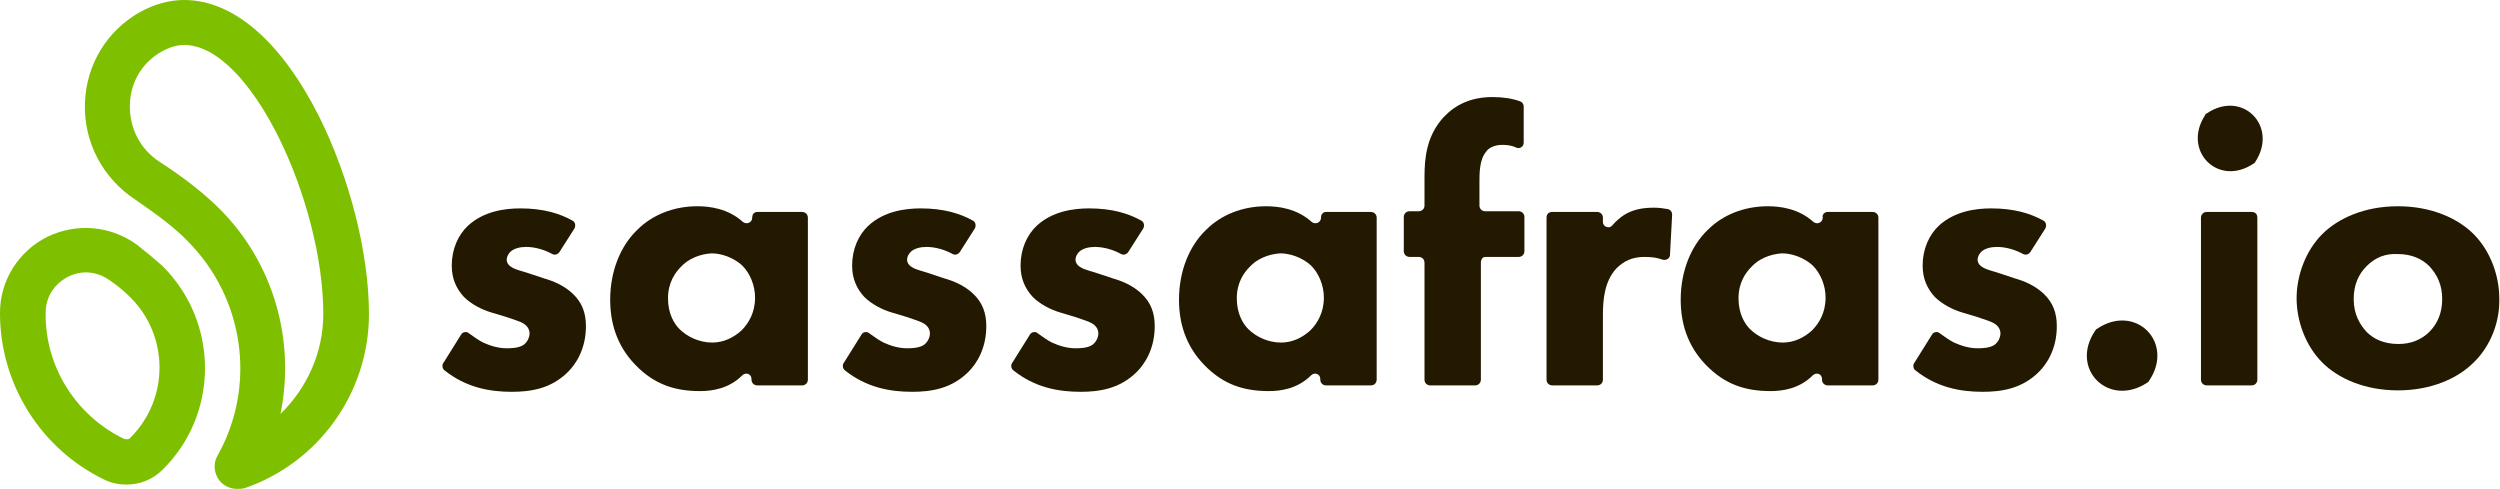
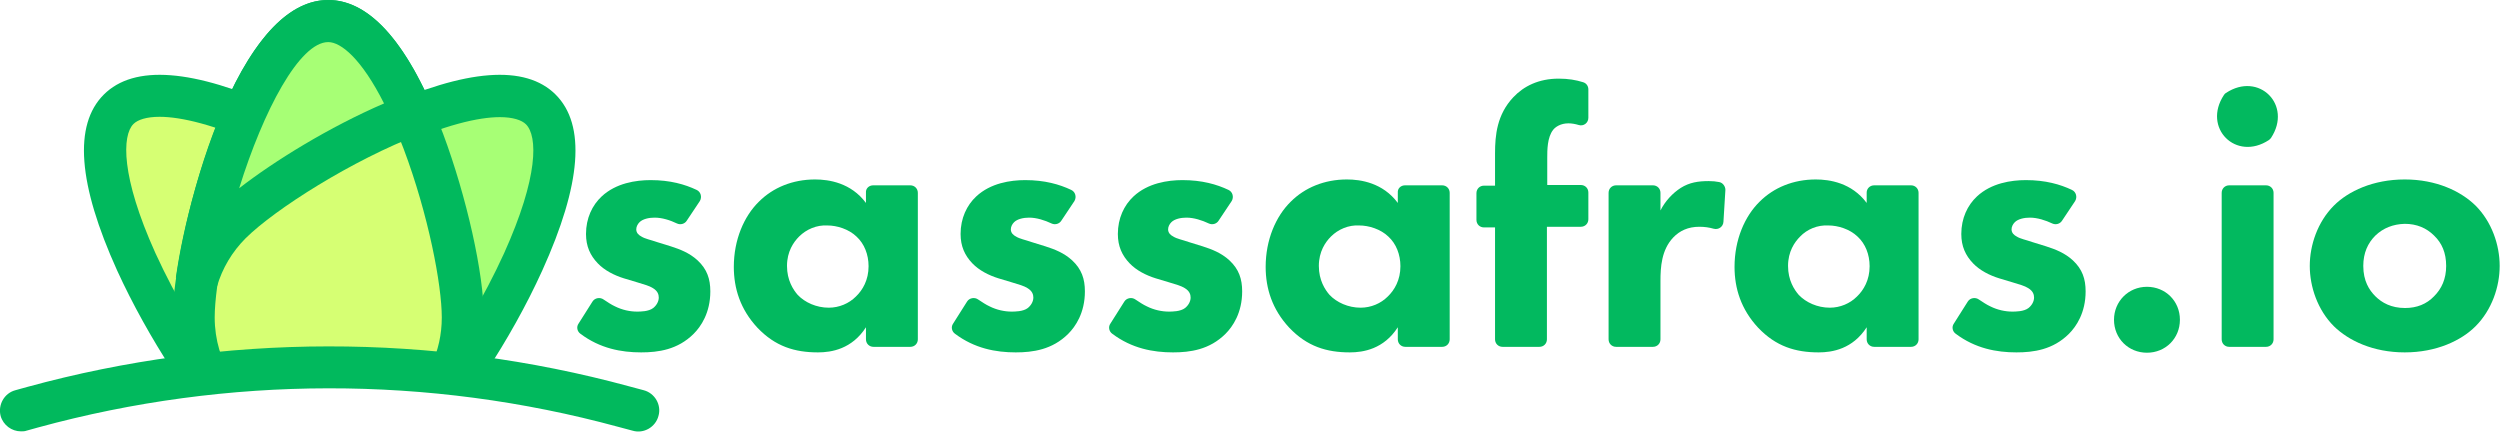
- <svg xmlns="http://www.w3.org/2000/svg" version="1.1" id="Layer_1" x="0px" y="0px" viewBox="0 0 350.3 68.5" style="enable-background:new 0 0 350.3 68.5;" xml:space="preserve">
+ <svg xmlns="http://www.w3.org/2000/svg" version="1.1" id="Layer_1" x="0px" y="0px" viewBox="0 0 766.2 132.2" style="enable-background:new 0 0 766.2 132.2;" xml:space="preserve">
  <style type="text/css">
- 	.st0{display:none;}
- 	.st1{display:inline;}
- 	.st2{fill:#7EC000;}
- 	.st3{display:none;fill:none;stroke:#000000;stroke-width:15;stroke-miterlimit:10;}
- 	.st4{fill:#231901;}
+ 	.st0{fill:#02B95F;}
+ 	.st1{fill:#D6FF73;}
+ 	.st2{fill:#01B95D;}
+ 	.st3{fill:#A7FF75;}
</style>
-   <g id="XMLID_1_" class="st0">
-     <path id="XMLID_10_" class="st1" d="M23.6-24.9c-34.5,0-62.5-28-62.5-62.5c0-16.4,6.4-40.8,15.9-60.7c13-27.3,29.1-41.8,46.6-41.8   c17.5,0,33.7,14.4,46.6,41.8c9.5,20,15.9,44.4,15.9,60.7C86.1-52.9,58.1-24.9,23.6-24.9z M23.6-164.9c-5.5,0-15,8.5-24.1,27.5   c-8.8,18.6-13.4,39.2-13.4,50c0,20.7,16.8,37.5,37.5,37.5c20.7,0,37.5-16.8,37.5-37.5c0-10.8-4.6-31.4-13.4-50   C38.6-156.4,29.1-164.9,23.6-164.9z" />
-   </g>
-   <g id="XMLID_2_">
-     <g id="XMLID_13_">
-       <path id="XMLID_15_" class="st2" d="M33.2,68.5c-0.9,0-1.8-0.4-2.4-1.1c-0.8-1-1-2.4-0.3-3.6c5.5-9.8,3.7-22.1-4.2-30    C24.5,31.9,21.9,30,19,28c-4.6-3-7.3-8.1-7.1-13.6C12.1,9,15,4.3,19.6,1.7c2-1.1,4.1-1.7,6.2-1.7c6.9,0,13.6,5.8,18.9,16.3    c4.3,8.6,7,19.2,7,27.7c0,11-7,20.8-17.4,24.4C33.9,68.5,33.6,68.5,33.2,68.5z M25.8,6.3c-1,0-2,0.3-3.1,0.9    c-2.7,1.5-4.4,4.2-4.5,7.4c-0.1,3.3,1.4,6.3,4.2,8.1c3.4,2.2,6.2,4.4,8.4,6.6c7.6,7.6,10.6,18.5,8.5,28.7c3.7-3.6,6-8.6,6-14    C45.3,28.4,35.2,6.3,25.8,6.3z" />
+   <g>
+     <g>
+       <g>
+         <path class="st0" d="M210.5,67.6c-0.6,1-1.9,1.4-3,0.9c-2.1-1-4.5-1.8-6.9-1.8c-1.7,0-3.6,0.4-4.6,1.4c-0.6,0.6-1,1.4-1,2.2     c0,1.1,0.8,1.8,1.6,2.2c1.1,0.7,2.8,1,4.8,1.7l4.2,1.3c2.8,0.9,5.7,2,8.2,4.3c2.9,2.7,3.9,5.7,3.9,9.5c0,6.6-2.9,10.8-5.1,13     c-4.9,4.9-10.9,5.7-16.1,5.7c-6.1,0-12.6-1.2-18.6-5.7c-1-0.7-1.3-2.1-0.6-3.1l4.3-6.8c0.7-1.1,2.3-1.4,3.4-0.6     c1.2,0.8,2.4,1.6,3.5,2.1c2.2,1.1,4.6,1.6,6.7,1.6c1,0,3.6,0,5-1.1c1-0.8,1.7-2,1.7-3.2c0-0.9-0.3-2-1.8-2.9     c-1.1-0.7-2.6-1.1-4.9-1.8l-4-1.2c-2.9-0.9-5.9-2.4-8-4.6c-2.3-2.4-3.6-5.2-3.6-9c0-4.8,1.9-8.8,4.8-11.5c4.4-4.1,10.5-5,15-5     c6,0,10.5,1.3,14.1,3c1.3,0.6,1.7,2.2,1,3.4L210.5,67.6z" />
+         <path class="st0" d="M267.6,56.8H279c1.3,0,2.3,1,2.3,2.3V104c0,1.3-1,2.3-2.3,2.3h-11.3c-1.3,0-2.3-1-2.3-2.3v-3.7     c-4.3,6.7-10.6,7.7-14.7,7.7c-7.1,0-13.1-1.8-18.6-7.6c-5.2-5.6-7.2-12-7.2-18.6c0-8.3,3.1-15.5,7.7-20     c4.3-4.3,10.3-6.8,17.2-6.8c4.2,0,11,1,15.6,7.2v-3.2C265.3,57.8,266.3,56.8,267.6,56.8z M244.9,72.5c-1.7,1.7-3.7,4.6-3.7,9     c0,4.4,1.9,7.3,3.3,8.9c2.2,2.3,5.7,3.9,9.5,3.9c3.2,0,6.2-1.3,8.3-3.4c2.1-2,3.9-5.1,3.9-9.3c0-3.6-1.3-6.9-3.7-9.1     c-2.4-2.3-6-3.4-8.9-3.4C250.3,68.9,247.1,70.3,244.9,72.5z" />
+         <path class="st0" d="M325.3,67.6c-0.6,1-1.9,1.4-3,0.9c-2.1-1-4.6-1.8-6.9-1.8c-1.7,0-3.6,0.4-4.6,1.4c-0.6,0.6-1,1.4-1,2.2     c0,1.1,0.8,1.8,1.6,2.2c1.1,0.7,2.8,1,4.8,1.7l4.2,1.3c2.8,0.9,5.7,2,8.2,4.3c2.9,2.7,3.9,5.7,3.9,9.5c0,6.6-2.9,10.8-5.1,13     c-4.9,4.9-10.9,5.7-16.1,5.7c-6.1,0-12.6-1.2-18.6-5.7c-1-0.7-1.3-2.1-0.6-3.1l4.3-6.8c0.7-1.1,2.3-1.4,3.4-0.6     c1.2,0.8,2.4,1.6,3.5,2.1c2.2,1.1,4.6,1.6,6.7,1.6c1,0,3.6,0,5-1.1c1-0.8,1.7-2,1.7-3.2c0-0.9-0.3-2-1.8-2.9     c-1.1-0.7-2.6-1.1-4.9-1.8l-4-1.2c-2.9-0.9-5.9-2.4-8-4.6c-2.3-2.4-3.6-5.2-3.6-9c0-4.8,1.9-8.8,4.8-11.5c4.4-4.1,10.5-5,15-5     c6,0,10.5,1.3,14.1,3c1.3,0.6,1.7,2.2,1,3.4L325.3,67.6z" />
+         <path class="st0" d="M373.5,67.6c-0.6,1-1.9,1.4-3,0.9c-2.1-1-4.6-1.8-6.9-1.8c-1.7,0-3.6,0.4-4.6,1.4c-0.6,0.6-1,1.4-1,2.2     c0,1.1,0.8,1.8,1.6,2.2c1.1,0.7,2.8,1,4.8,1.7l4.2,1.3c2.8,0.9,5.7,2,8.2,4.3c2.9,2.7,3.9,5.7,3.9,9.5c0,6.6-2.9,10.8-5.1,13     c-4.9,4.9-10.9,5.7-16.1,5.7c-6.1,0-12.6-1.2-18.6-5.7c-1-0.7-1.3-2.1-0.6-3.1l4.3-6.8c0.7-1.1,2.3-1.4,3.4-0.6     c1.2,0.8,2.4,1.6,3.5,2.1c2.2,1.1,4.6,1.6,6.7,1.6c1,0,3.6,0,5-1.1c1-0.8,1.7-2,1.7-3.2c0-0.9-0.3-2-1.8-2.9     c-1.1-0.7-2.6-1.1-4.9-1.8l-4-1.2c-2.9-0.9-5.9-2.4-8-4.6c-2.3-2.4-3.6-5.2-3.6-9c0-4.8,1.9-8.8,4.8-11.5c4.4-4.1,10.5-5,15-5     c6,0,10.5,1.3,14.1,3c1.3,0.6,1.7,2.2,1,3.4L373.5,67.6z" />
+         <path class="st0" d="M430.6,56.8H442c1.3,0,2.3,1,2.3,2.3V104c0,1.3-1,2.3-2.3,2.3h-11.3c-1.3,0-2.3-1-2.3-2.3v-3.7     c-4.3,6.7-10.6,7.7-14.7,7.7c-7.1,0-13.1-1.8-18.6-7.6c-5.2-5.6-7.2-12-7.2-18.6c0-8.3,3.1-15.5,7.7-20     c4.3-4.3,10.3-6.8,17.2-6.8c4.2,0,11,1,15.6,7.2v-3.2C428.3,57.8,429.3,56.8,430.6,56.8z M407.9,72.5c-1.7,1.7-3.7,4.6-3.7,9     c0,4.4,1.9,7.3,3.3,8.9c2.2,2.3,5.7,3.9,9.5,3.9c3.2,0,6.2-1.3,8.3-3.4c2.1-2,3.9-5.1,3.9-9.3c0-3.6-1.3-6.9-3.7-9.1     c-2.4-2.3-6-3.4-8.9-3.4C413.3,68.9,410.1,70.3,407.9,72.5z" />
+         <path class="st0" d="M474.1,69.7V104c0,1.3-1,2.3-2.3,2.3h-11.3c-1.3,0-2.3-1-2.3-2.3V69.7h-3.4c-1.3,0-2.3-1-2.3-2.3v-8.2     c0-1.3,1-2.3,2.3-2.3h3.4V47c0-5.6,0.6-11.9,5.6-17.2c3.2-3.4,7.8-5.7,13.9-5.7c2.9,0,5.3,0.4,7.5,1.1c1,0.3,1.6,1.2,1.6,2.2v8.7     c0,1.6-1.5,2.7-3,2.2c-1-0.3-2.1-0.5-3.1-0.5c-2.4,0-4,1.1-4.7,2c-1.8,2.3-1.8,6.2-1.8,8.6v8.3h10.3c1.3,0,2.3,1,2.3,2.3v8.2     c0,1.3-1,2.3-2.3,2.3H474.1z" />
+         <path class="st0" d="M495.3,56.8h11.3c1.3,0,2.3,1,2.3,2.3v5.4c1.4-2.8,3.7-5.3,6.2-6.9c2.7-1.7,5.4-2.1,8.6-2.1     c1.2,0,2.2,0.1,3.2,0.3c1.1,0.2,1.9,1.3,1.9,2.4l-0.6,9.8c-0.1,1.5-1.5,2.5-3,2.1c-1.4-0.4-2.8-0.6-4.4-0.6c-3.4,0-6,1.2-8,3.3     c-3.6,3.8-3.9,9.1-3.9,13.3V104c0,1.3-1,2.3-2.3,2.3h-11.3c-1.3,0-2.3-1-2.3-2.3V59.1C493,57.8,494,56.8,495.3,56.8z" />
+         <path class="st0" d="M574.4,56.8h11.3c1.3,0,2.3,1,2.3,2.3V104c0,1.3-1,2.3-2.3,2.3h-11.3c-1.3,0-2.3-1-2.3-2.3v-3.7     c-4.3,6.7-10.6,7.7-14.7,7.7c-7.1,0-13.1-1.8-18.6-7.6c-5.2-5.6-7.2-12-7.2-18.6c0-8.3,3.1-15.5,7.7-20     c4.3-4.3,10.3-6.8,17.2-6.8c4.2,0,11,1,15.6,7.2v-3.2C572.1,57.8,573.1,56.8,574.4,56.8z M551.7,72.5c-1.7,1.7-3.7,4.6-3.7,9     c0,4.4,1.9,7.3,3.3,8.9c2.2,2.3,5.7,3.9,9.5,3.9c3.2,0,6.2-1.3,8.3-3.4c2.1-2,3.9-5.1,3.9-9.3c0-3.6-1.3-6.9-3.7-9.1     c-2.4-2.3-6-3.4-8.9-3.4C557,68.9,553.8,70.3,551.7,72.5z" />
+         <path class="st0" d="M632,67.6c-0.6,1-1.9,1.4-3,0.9c-2.1-1-4.6-1.8-6.9-1.8c-1.7,0-3.6,0.4-4.6,1.4c-0.6,0.6-1,1.4-1,2.2     c0,1.1,0.8,1.8,1.6,2.2c1.1,0.7,2.8,1,4.8,1.7l4.2,1.3c2.8,0.9,5.7,2,8.2,4.3c2.9,2.7,3.9,5.7,3.9,9.5c0,6.6-2.9,10.8-5.1,13     c-4.9,4.9-10.9,5.7-16.1,5.7c-6.1,0-12.6-1.2-18.6-5.7c-1-0.7-1.3-2.1-0.6-3.1l4.3-6.8c0.7-1.1,2.3-1.4,3.4-0.6     c1.2,0.8,2.4,1.6,3.5,2.1c2.2,1.1,4.6,1.6,6.7,1.6c1,0,3.6,0,5-1.1c1-0.8,1.7-2,1.7-3.2c0-0.9-0.3-2-1.8-2.9     c-1.1-0.7-2.6-1.1-4.9-1.8l-4-1.2c-2.9-0.9-5.9-2.4-8-4.6c-2.3-2.4-3.6-5.2-3.6-9c0-4.8,1.9-8.8,4.8-11.5c4.4-4.1,10.5-5,15-5     c6,0,10.5,1.3,14.1,3c1.3,0.6,1.7,2.2,1,3.4L632,67.6z" />
+         <path class="st0" d="M658,87.9c5.7,0,10.1,4.4,10.1,10.1c0,5.7-4.4,10.1-10.1,10.1c-5.7,0-10.1-4.4-10.1-10.1     C647.9,92.4,652.3,87.9,658,87.9z" />
+         <path class="st0" d="M682.2,28.5c10.1-6.7,20.5,3.7,13.8,13.8c-0.2,0.2-0.4,0.5-0.6,0.6c-10.1,6.7-20.5-3.7-13.8-13.8     C681.8,28.8,682,28.6,682.2,28.5z M696.8,59.1V104c0,1.3-1,2.3-2.3,2.3h-11.3c-1.3,0-2.3-1-2.3-2.3V59.1c0-1.3,1-2.3,2.3-2.3     h11.3C695.8,56.8,696.8,57.8,696.8,59.1z" />
+         <path class="st0" d="M758.7,100c-4.4,4.4-12,8-21.7,8c-9.7,0-17.2-3.6-21.7-8c-5-5-7.4-12.1-7.4-18.5s2.4-13.5,7.4-18.5     c4.4-4.4,12-8,21.7-8c9.7,0,17.2,3.6,21.7,8c5,5,7.4,12.1,7.4,18.5S763.7,95,758.7,100z M728,72.2c-2.3,2.3-3.7,5.3-3.7,9.3     c0,4.6,1.8,7.4,3.7,9.3c2,2,4.9,3.6,9.1,3.6c3.6,0,6.6-1.2,8.9-3.6c2.3-2.3,3.7-5.3,3.7-9.3c0-4-1.3-7-3.7-9.3     c-2.3-2.3-5.3-3.6-9-3.6C733.4,68.7,730.4,69.9,728,72.2z" />
+       </g>
    </g>
-     <g id="XMLID_9_">
-       <path id="XMLID_4_" class="st2" d="M17.7,67.9c-1,0-2.1-0.2-3.1-0.7v0C5.7,62.9,0,53.8,0,43.9l0-0.1c0-4.5,2.6-8.6,6.6-10.6    c4.1-2,8.9-1.6,12.6,1.1c1.4,1.1,2.6,2.1,3.6,3c7.9,7.9,7.9,20.7,0,28.5C21.4,67.2,19.6,67.9,17.7,67.9z M17.4,61.5    c0.3,0.1,0.7,0.1,0.9-0.2c5.4-5.4,5.4-14.2,0-19.6c-0.7-0.7-1.7-1.6-2.9-2.4c-1.8-1.3-4-1.5-5.9-0.5c-1.9,1-3.1,2.8-3.1,5l0,0.1    C6.3,51.4,10.7,58.3,17.4,61.5L17.4,61.5z" />
+     <g>
+       <g>
+         <path class="st1" d="M138.6,113.9c6.4-15,3.5-33.1-8.8-45.3c-16.1-16.1-77.3-51.1-93.4-35C23.3,46.6,44,89.4,60.8,113.7" />
+         <path class="st2" d="M52.6,113.1c-6-9.2-12-19.9-16.7-30.2c-12-26.5-13.4-44.6-4.1-53.9c9.3-9.3,27.4-7.9,53.9,4.1     c18.7,8.5,39.2,21.5,48.6,30.9c13.8,13.8,17.4,34.1,10.6,51.2 M131.8,113.1c6.4-13,4.2-29.2-6.6-40C118.1,66,100,53.7,80.4,44.8     c-14.6-6.6-24.9-9-31.5-9c-4,0-6.7,0.9-8,2.2c-3.5,3.5-3.9,16,6.7,39.5c6.4,14,14.5,27.3,21.2,36.3" />
+       </g>
+       <g>
+         <g>
+           <path class="st3" d="M65,116.9c-8.2-15.6-5.7-35.3,7.4-48.4c16.1-16.1,77.3-51.1,93.4-35c12.7,12.7-6.4,53.5-23,78.1" />
+         </g>
+         <g>
+           <path class="st2" d="M56.6,113.9C50.6,97,54.3,77.5,67.8,64c9.4-9.4,29.9-22.4,48.6-30.9c26.5-12,44.6-13.4,53.9-4.1      c9.3,9.3,7.9,27.4-4.1,53.9c-4.8,10.6-11,21.6-17.2,31 M133.9,113.1c6.6-9,14.4-21.9,20.6-35.5c10.6-23.5,10.3-35.9,6.7-39.5      c-1.3-1.3-4-2.2-8-2.2c-6.6,0-16.9,2.4-31.5,9C102.1,53.7,84,66,76.9,73.1c-10.8,10.8-13,27-6.6,40" />
+         </g>
+       </g>
+       <g>
+         <path class="st1" d="M62.8,113.9c-2.2-5.1-3.5-10.7-3.5-16.6c0-22.8,18.5-90.8,41.3-90.8s41.3,68,41.3,90.8     c0,5.6-1.1,10.9-3.1,15.7" />
+         <path class="st2" d="M57.7,118.1c-3.1-6.3-4.8-13.4-4.8-20.9C52.9,76.4,70.2,0,100.6,0c13.1,0,25,13.8,35.2,41     c7.2,19.3,12.5,42.9,12.5,56.2c0,6.1-1.2,11.9-3.2,17.3 M132.2,111.9c2.1-4.5,3.2-9.4,3.2-14.6c0-10-4.1-31.5-11.7-51.7     c-9.1-24.1-18.1-32.7-23.1-32.7c-5,0-14.1,8.6-23.1,32.7c-7.6,20.2-11.7,41.7-11.7,51.7c0,6.9,2,13.3,5.4,18.7" />
+       </g>
+       <g>
+         <g>
+           <g>
+             <path class="st3" d="M70.7,68.5c9.3-9.3,33.8-25,55.8-33.4C119.4,19,110.4,6.4,100.6,6.4C80.8,6.4,64.3,57.5,60.3,86       C62.2,79.6,65.6,73.6,70.7,68.5z" />
+           </g>
+           <g>
+             <path class="st2" d="M66.5,87.8l-12.6-2.7C56.2,68.6,62,48.2,68.6,33c9.5-21.9,20.3-33,32-33c11.6,0,22.3,11,31.8,32.5l2.7,6.2       l-6.3,2.4c-20.9,8-44.5,23-53.5,31.9l0,0C71.1,77.2,68.1,82.3,66.5,87.8z M100.6,12.9c-8.8,0-19.9,21-27.3,44.8       c10.8-8.4,27.7-18.8,44.4-26C110.8,18,104.5,12.9,100.6,12.9z" />
+           </g>
+         </g>
+       </g>
+       <g>
+         <path class="st2" d="M6.4,132.2c-2.8,0-5.4-1.9-6.2-4.7c-0.9-3.4,1.1-7,4.5-7.9l3.6-1c60.3-16.5,124.2-16.6,184.5-0.2l4.5,1.2     c3.4,0.9,5.5,4.5,4.5,7.9c-0.9,3.4-4.5,5.5-7.9,4.5l-4.5-1.2C131.3,115,69.9,115.1,11.7,131l-3.6,1C7.6,132.2,7,132.2,6.4,132.2z     " />
+       </g>
    </g>
  </g>
-   <path id="XMLID_6_" class="st3" d="M73.6-87.4c0,27.6-22.4,50-50,50s-50-22.4-50-50s22.4-90,50-90S73.6-115,73.6-87.4z" />
-   <path id="XMLID_7_" class="st3" d="M73.6-87.4c0,27.6-22.4,50-50,50s-50-22.4-50-50s22.4-90,50-90S73.6-115,73.6-87.4z" />
-   <path id="XMLID_8_" class="st3" d="M73.6-87.4c0,27.6-22.4,50-50,50s-50-22.4-50-50s22.4-90,50-90S73.6-115,73.6-87.4z" />
-   <g id="XMLID_3_">
-     <path id="XMLID_19_" class="st4" d="M78.4,35.3c-0.2,0.3-0.6,0.5-1,0.3c-1.1-0.6-2.4-1-3.7-1c-0.8,0-1.7,0.2-2.2,0.7   c-0.3,0.3-0.5,0.7-0.5,1.1c0,0.5,0.4,0.9,0.8,1.1c0.5,0.3,1.4,0.5,2.3,0.8l2.1,0.7c1.4,0.4,2.8,1,4,2.1c1.4,1.3,1.9,2.8,1.9,4.6   c0,3.2-1.4,5.3-2.5,6.4c-2.4,2.4-5.3,2.8-7.9,2.8c-3.1,0-6.4-0.6-9.4-3c-0.3-0.2-0.4-0.7-0.2-1l2.5-4c0.2-0.4,0.8-0.5,1.1-0.2   c0.7,0.5,1.4,1,2,1.3c1.1,0.5,2.2,0.8,3.3,0.8c0.5,0,1.7,0,2.4-0.5c0.5-0.4,0.8-1,0.8-1.6c0-0.4-0.2-1-0.9-1.4   c-0.5-0.3-1.3-0.5-2.4-0.9l-2-0.6c-1.4-0.4-2.9-1.2-3.9-2.2c-1.1-1.2-1.7-2.6-1.7-4.4c0-2.3,0.9-4.3,2.3-5.6c2.2-2,5.1-2.4,7.3-2.4   c3.2,0,5.5,0.7,7.3,1.7c0.4,0.2,0.5,0.7,0.3,1.1L78.4,35.3z" />
-     <path id="XMLID_21_" class="st4" d="M106.1,29.7h6.3c0.4,0,0.8,0.3,0.8,0.8v22.7c0,0.4-0.3,0.8-0.8,0.8h-6.3   c-0.4,0-0.8-0.3-0.8-0.8v-0.1c0-0.7-0.8-1-1.3-0.5c-1.9,1.9-4.3,2.2-5.9,2.2c-3.5,0-6.4-0.9-9.1-3.7c-2.6-2.7-3.5-5.9-3.5-9.1   c0-4.1,1.5-7.6,3.8-9.8c2.1-2.1,5.1-3.3,8.4-3.3c1.7,0,4.3,0.3,6.4,2.2c0.5,0.4,1.3,0.1,1.3-0.6v0C105.4,30,105.7,29.7,106.1,29.7z    M95.4,37.4c-0.8,0.8-1.8,2.2-1.8,4.4c0,2.2,0.9,3.6,1.6,4.3c1.1,1.1,2.8,1.9,4.6,1.9c1.6,0,3-0.7,4.1-1.7c1-1,1.9-2.5,1.9-4.6   c0-1.7-0.7-3.4-1.8-4.5c-1.2-1.1-2.9-1.7-4.3-1.7C98,35.6,96.4,36.3,95.4,37.4z" />
-     <path id="XMLID_24_" class="st4" d="M134.5,35.3c-0.2,0.3-0.6,0.5-1,0.3c-1.1-0.6-2.4-1-3.7-1c-0.8,0-1.7,0.2-2.2,0.7   c-0.3,0.3-0.5,0.7-0.5,1.1c0,0.5,0.4,0.9,0.8,1.1c0.5,0.3,1.4,0.5,2.3,0.8l2.1,0.7c1.4,0.4,2.8,1,4,2.1c1.4,1.3,1.9,2.8,1.9,4.6   c0,3.2-1.4,5.3-2.5,6.4c-2.4,2.4-5.3,2.8-7.9,2.8c-3.1,0-6.4-0.6-9.4-3c-0.3-0.2-0.4-0.7-0.2-1l2.5-4c0.2-0.4,0.8-0.5,1.1-0.2   c0.7,0.5,1.4,1,2,1.3c1.1,0.5,2.2,0.8,3.3,0.8c0.5,0,1.7,0,2.4-0.5c0.5-0.4,0.8-1,0.8-1.6c0-0.4-0.2-1-0.9-1.4   c-0.5-0.3-1.3-0.5-2.4-0.9l-2-0.6c-1.4-0.4-2.9-1.2-3.9-2.2c-1.1-1.2-1.7-2.6-1.7-4.4c0-2.3,0.9-4.3,2.3-5.6c2.2-2,5.1-2.4,7.3-2.4   c3.2,0,5.5,0.7,7.3,1.7c0.4,0.2,0.5,0.7,0.3,1.1L134.5,35.3z" />
-     <path id="XMLID_26_" class="st4" d="M158.1,35.3c-0.2,0.3-0.6,0.5-1,0.3c-1.1-0.6-2.4-1-3.7-1c-0.8,0-1.7,0.2-2.2,0.7   c-0.3,0.3-0.5,0.7-0.5,1.1c0,0.5,0.4,0.9,0.8,1.1c0.5,0.3,1.4,0.5,2.3,0.8l2.1,0.7c1.4,0.4,2.8,1,4,2.1c1.4,1.3,1.9,2.8,1.9,4.6   c0,3.2-1.4,5.3-2.5,6.4c-2.4,2.4-5.3,2.8-7.9,2.8c-3.1,0-6.4-0.6-9.4-3c-0.3-0.2-0.4-0.7-0.2-1l2.5-4c0.2-0.4,0.8-0.5,1.1-0.2   c0.7,0.5,1.4,1,2,1.3c1.1,0.5,2.2,0.8,3.3,0.8c0.5,0,1.7,0,2.4-0.5c0.5-0.4,0.8-1,0.8-1.6c0-0.4-0.2-1-0.9-1.4   c-0.5-0.3-1.3-0.5-2.4-0.9l-2-0.6c-1.4-0.4-2.9-1.2-3.9-2.2c-1.1-1.2-1.7-2.6-1.7-4.4c0-2.3,0.9-4.3,2.3-5.6c2.2-2,5.1-2.4,7.3-2.4   c3.2,0,5.5,0.7,7.3,1.7c0.4,0.2,0.5,0.7,0.3,1.1L158.1,35.3z" />
-     <path id="XMLID_28_" class="st4" d="M185.8,29.7h6.3c0.4,0,0.8,0.3,0.8,0.8v22.7c0,0.4-0.3,0.8-0.8,0.8h-6.3   c-0.4,0-0.8-0.3-0.8-0.8v-0.1c0-0.7-0.8-1-1.3-0.5c-1.9,1.9-4.3,2.2-5.9,2.2c-3.5,0-6.4-0.9-9.1-3.7c-2.6-2.7-3.5-5.9-3.5-9.1   c0-4.1,1.5-7.6,3.8-9.8c2.1-2.1,5.1-3.3,8.4-3.3c1.7,0,4.3,0.3,6.4,2.2c0.5,0.4,1.3,0.1,1.3-0.6v0C185.1,30,185.4,29.7,185.8,29.7z    M175.1,37.4c-0.8,0.8-1.8,2.2-1.8,4.4c0,2.2,0.9,3.6,1.6,4.3c1.1,1.1,2.8,1.9,4.6,1.9c1.6,0,3-0.7,4.1-1.7c1-1,1.9-2.5,1.9-4.6   c0-1.7-0.7-3.4-1.8-4.5c-1.2-1.1-2.9-1.7-4.3-1.7C177.7,35.6,176.1,36.3,175.1,37.4z" />
-     <path id="XMLID_31_" class="st4" d="M207.5,36.8v16.4c0,0.4-0.3,0.8-0.8,0.8h-6.3c-0.4,0-0.8-0.3-0.8-0.8V36.8   c0-0.4-0.3-0.8-0.8-0.8h-1.3c-0.4,0-0.8-0.3-0.8-0.8v-4.8c0-0.4,0.3-0.8,0.8-0.8h1.3c0.4,0,0.8-0.3,0.8-0.8v-4   c0-2.7,0.3-5.8,2.7-8.4c1.6-1.7,3.8-2.8,6.8-2.8c1.5,0,2.8,0.2,3.9,0.6c0.3,0.1,0.5,0.4,0.5,0.7v5.1c0,0.5-0.5,0.9-1,0.7   c-0.6-0.3-1.3-0.4-2-0.4c-1.2,0-2,0.5-2.3,1c-0.9,1.1-0.9,3-0.9,4.2v3.3c0,0.4,0.3,0.8,0.8,0.8h4.7c0.4,0,0.8,0.3,0.8,0.8v4.8   c0,0.4-0.3,0.8-0.8,0.8h-4.7C207.8,36,207.5,36.3,207.5,36.8z" />
-     <path id="XMLID_33_" class="st4" d="M217.5,29.7h6.3c0.4,0,0.8,0.3,0.8,0.8l0,0.6c0,0.7,0.9,1,1.3,0.5c0.5-0.6,1.1-1.1,1.7-1.5   c1.3-0.8,2.7-1,4.2-1c0.7,0,1.3,0.1,1.9,0.2c0.4,0.1,0.6,0.4,0.6,0.8l-0.3,5.6c0,0.5-0.5,0.8-1,0.7c-0.8-0.3-1.6-0.4-2.6-0.4   c-1.7,0-2.9,0.6-3.9,1.6c-1.7,1.8-1.9,4.5-1.9,6.5v9.1c0,0.4-0.3,0.8-0.8,0.8h-6.3c-0.4,0-0.8-0.3-0.8-0.8V30.5   C216.7,30,217,29.7,217.5,29.7z" />
-     <path id="XMLID_35_" class="st4" d="M256.1,29.7h6.3c0.4,0,0.8,0.3,0.8,0.8v22.7c0,0.4-0.3,0.8-0.8,0.8h-6.3   c-0.4,0-0.8-0.3-0.8-0.8v-0.1c0-0.7-0.8-1-1.3-0.5c-1.9,1.9-4.3,2.2-5.9,2.2c-3.5,0-6.4-0.9-9.1-3.7c-2.6-2.7-3.5-5.9-3.5-9.1   c0-4.1,1.5-7.6,3.8-9.8c2.1-2.1,5.1-3.3,8.4-3.3c1.7,0,4.3,0.3,6.4,2.2c0.5,0.4,1.3,0.1,1.3-0.6v0C255.3,30,255.7,29.7,256.1,29.7z    M245.4,37.4c-0.8,0.8-1.8,2.2-1.8,4.4c0,2.2,0.9,3.6,1.6,4.3c1.1,1.1,2.8,1.9,4.6,1.9c1.6,0,3-0.7,4.1-1.7c1-1,1.9-2.5,1.9-4.6   c0-1.7-0.7-3.4-1.8-4.5c-1.2-1.1-2.9-1.7-4.3-1.7C248,35.6,246.4,36.3,245.4,37.4z" />
-     <path id="XMLID_38_" class="st4" d="M284.5,35.3c-0.2,0.3-0.6,0.5-1,0.3c-1.1-0.6-2.4-1-3.7-1c-0.8,0-1.7,0.2-2.2,0.7   c-0.3,0.3-0.5,0.7-0.5,1.1c0,0.5,0.4,0.9,0.8,1.1c0.5,0.3,1.4,0.5,2.3,0.8l2.1,0.7c1.4,0.4,2.8,1,4,2.1c1.4,1.3,1.9,2.8,1.9,4.6   c0,3.2-1.4,5.3-2.5,6.4c-2.4,2.4-5.3,2.8-7.9,2.8c-3.1,0-6.4-0.6-9.4-3c-0.3-0.2-0.4-0.7-0.2-1l2.5-4c0.2-0.4,0.8-0.5,1.1-0.2   c0.7,0.5,1.4,1,2,1.3c1.1,0.5,2.2,0.8,3.3,0.8c0.5,0,1.7,0,2.4-0.5c0.5-0.4,0.8-1,0.8-1.6c0-0.4-0.2-1-0.9-1.4   c-0.5-0.3-1.3-0.5-2.4-0.9l-2-0.6c-1.4-0.4-2.9-1.2-3.9-2.2c-1.1-1.2-1.7-2.6-1.7-4.4c0-2.3,0.9-4.3,2.3-5.6c2.2-2,5.1-2.4,7.3-2.4   c3.2,0,5.5,0.7,7.3,1.7c0.4,0.2,0.5,0.7,0.3,1.1L284.5,35.3z" />
-     <path id="XMLID_40_" class="st4" d="M293.8,46.1c5.4-3.7,11,1.9,7.3,7.3c-0.1,0.1-0.1,0.2-0.2,0.2c-5.4,3.6-11-1.9-7.3-7.3   C293.7,46.2,293.7,46.1,293.8,46.1z" />
-     <path id="XMLID_42_" class="st4" d="M309.2,15.9c5-3.4,10.1,1.8,6.8,6.8c-0.1,0.1-0.1,0.2-0.2,0.2c-5,3.4-10.1-1.8-6.8-6.8   C309,16,309.1,15.9,309.2,15.9z M316.3,30.5v22.7c0,0.4-0.3,0.8-0.8,0.8h-6.3c-0.4,0-0.8-0.3-0.8-0.8V30.5c0-0.4,0.3-0.8,0.8-0.8   h6.3C316,29.7,316.3,30,316.3,30.5z" />
-     <path id="XMLID_45_" class="st4" d="M346.6,50.8c-2.2,2.2-5.9,3.9-10.6,3.9c-4.7,0-8.4-1.7-10.6-3.9c-2.4-2.4-3.6-5.9-3.6-9   c0-3.1,1.2-6.6,3.6-9c2.2-2.2,5.9-3.9,10.6-3.9c4.7,0,8.4,1.7,10.6,3.9c2.4,2.4,3.6,5.9,3.6,9C350.3,44.9,349.1,48.4,346.6,50.8z    M331.6,37.3c-1.1,1.1-1.8,2.6-1.8,4.6c0,2.2,0.9,3.6,1.8,4.6c1,1,2.4,1.7,4.5,1.7c1.7,0,3.2-0.6,4.3-1.7c1.1-1.1,1.8-2.6,1.8-4.6   c0-2-0.7-3.4-1.8-4.6c-1.1-1.1-2.6-1.7-4.4-1.7C334.2,35.5,332.8,36.1,331.6,37.3z" />
-   </g>
</svg>
